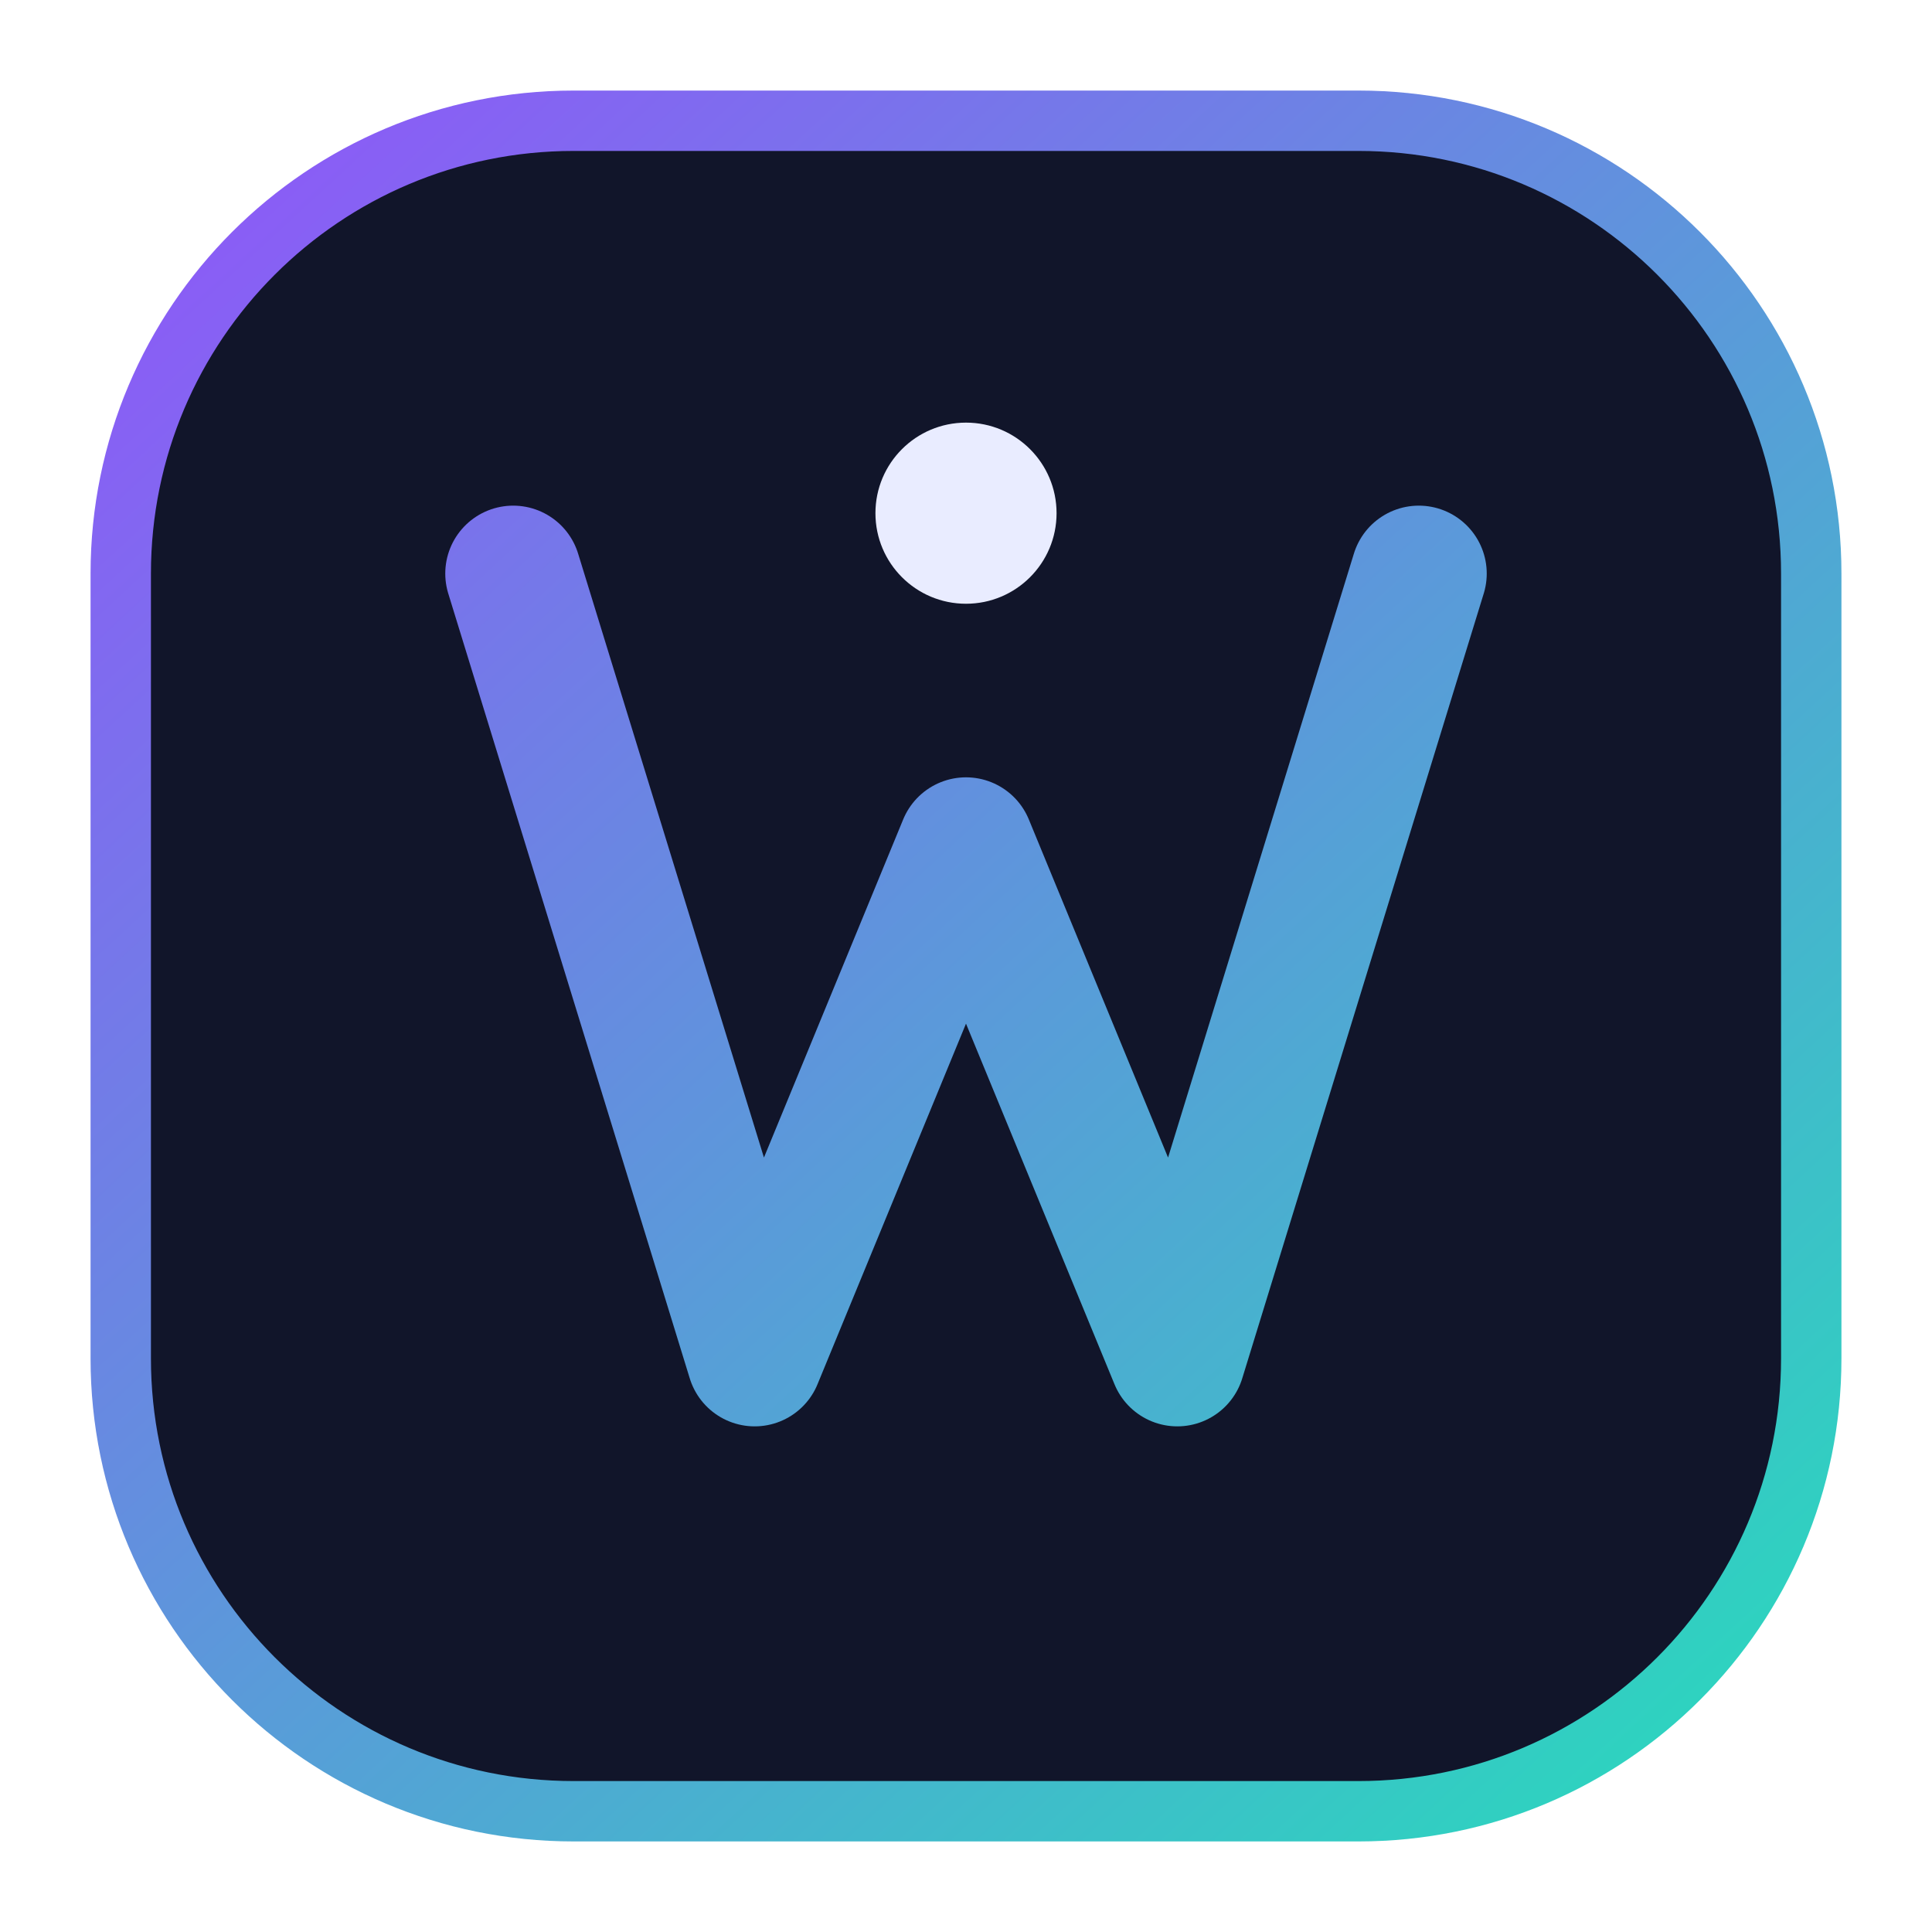
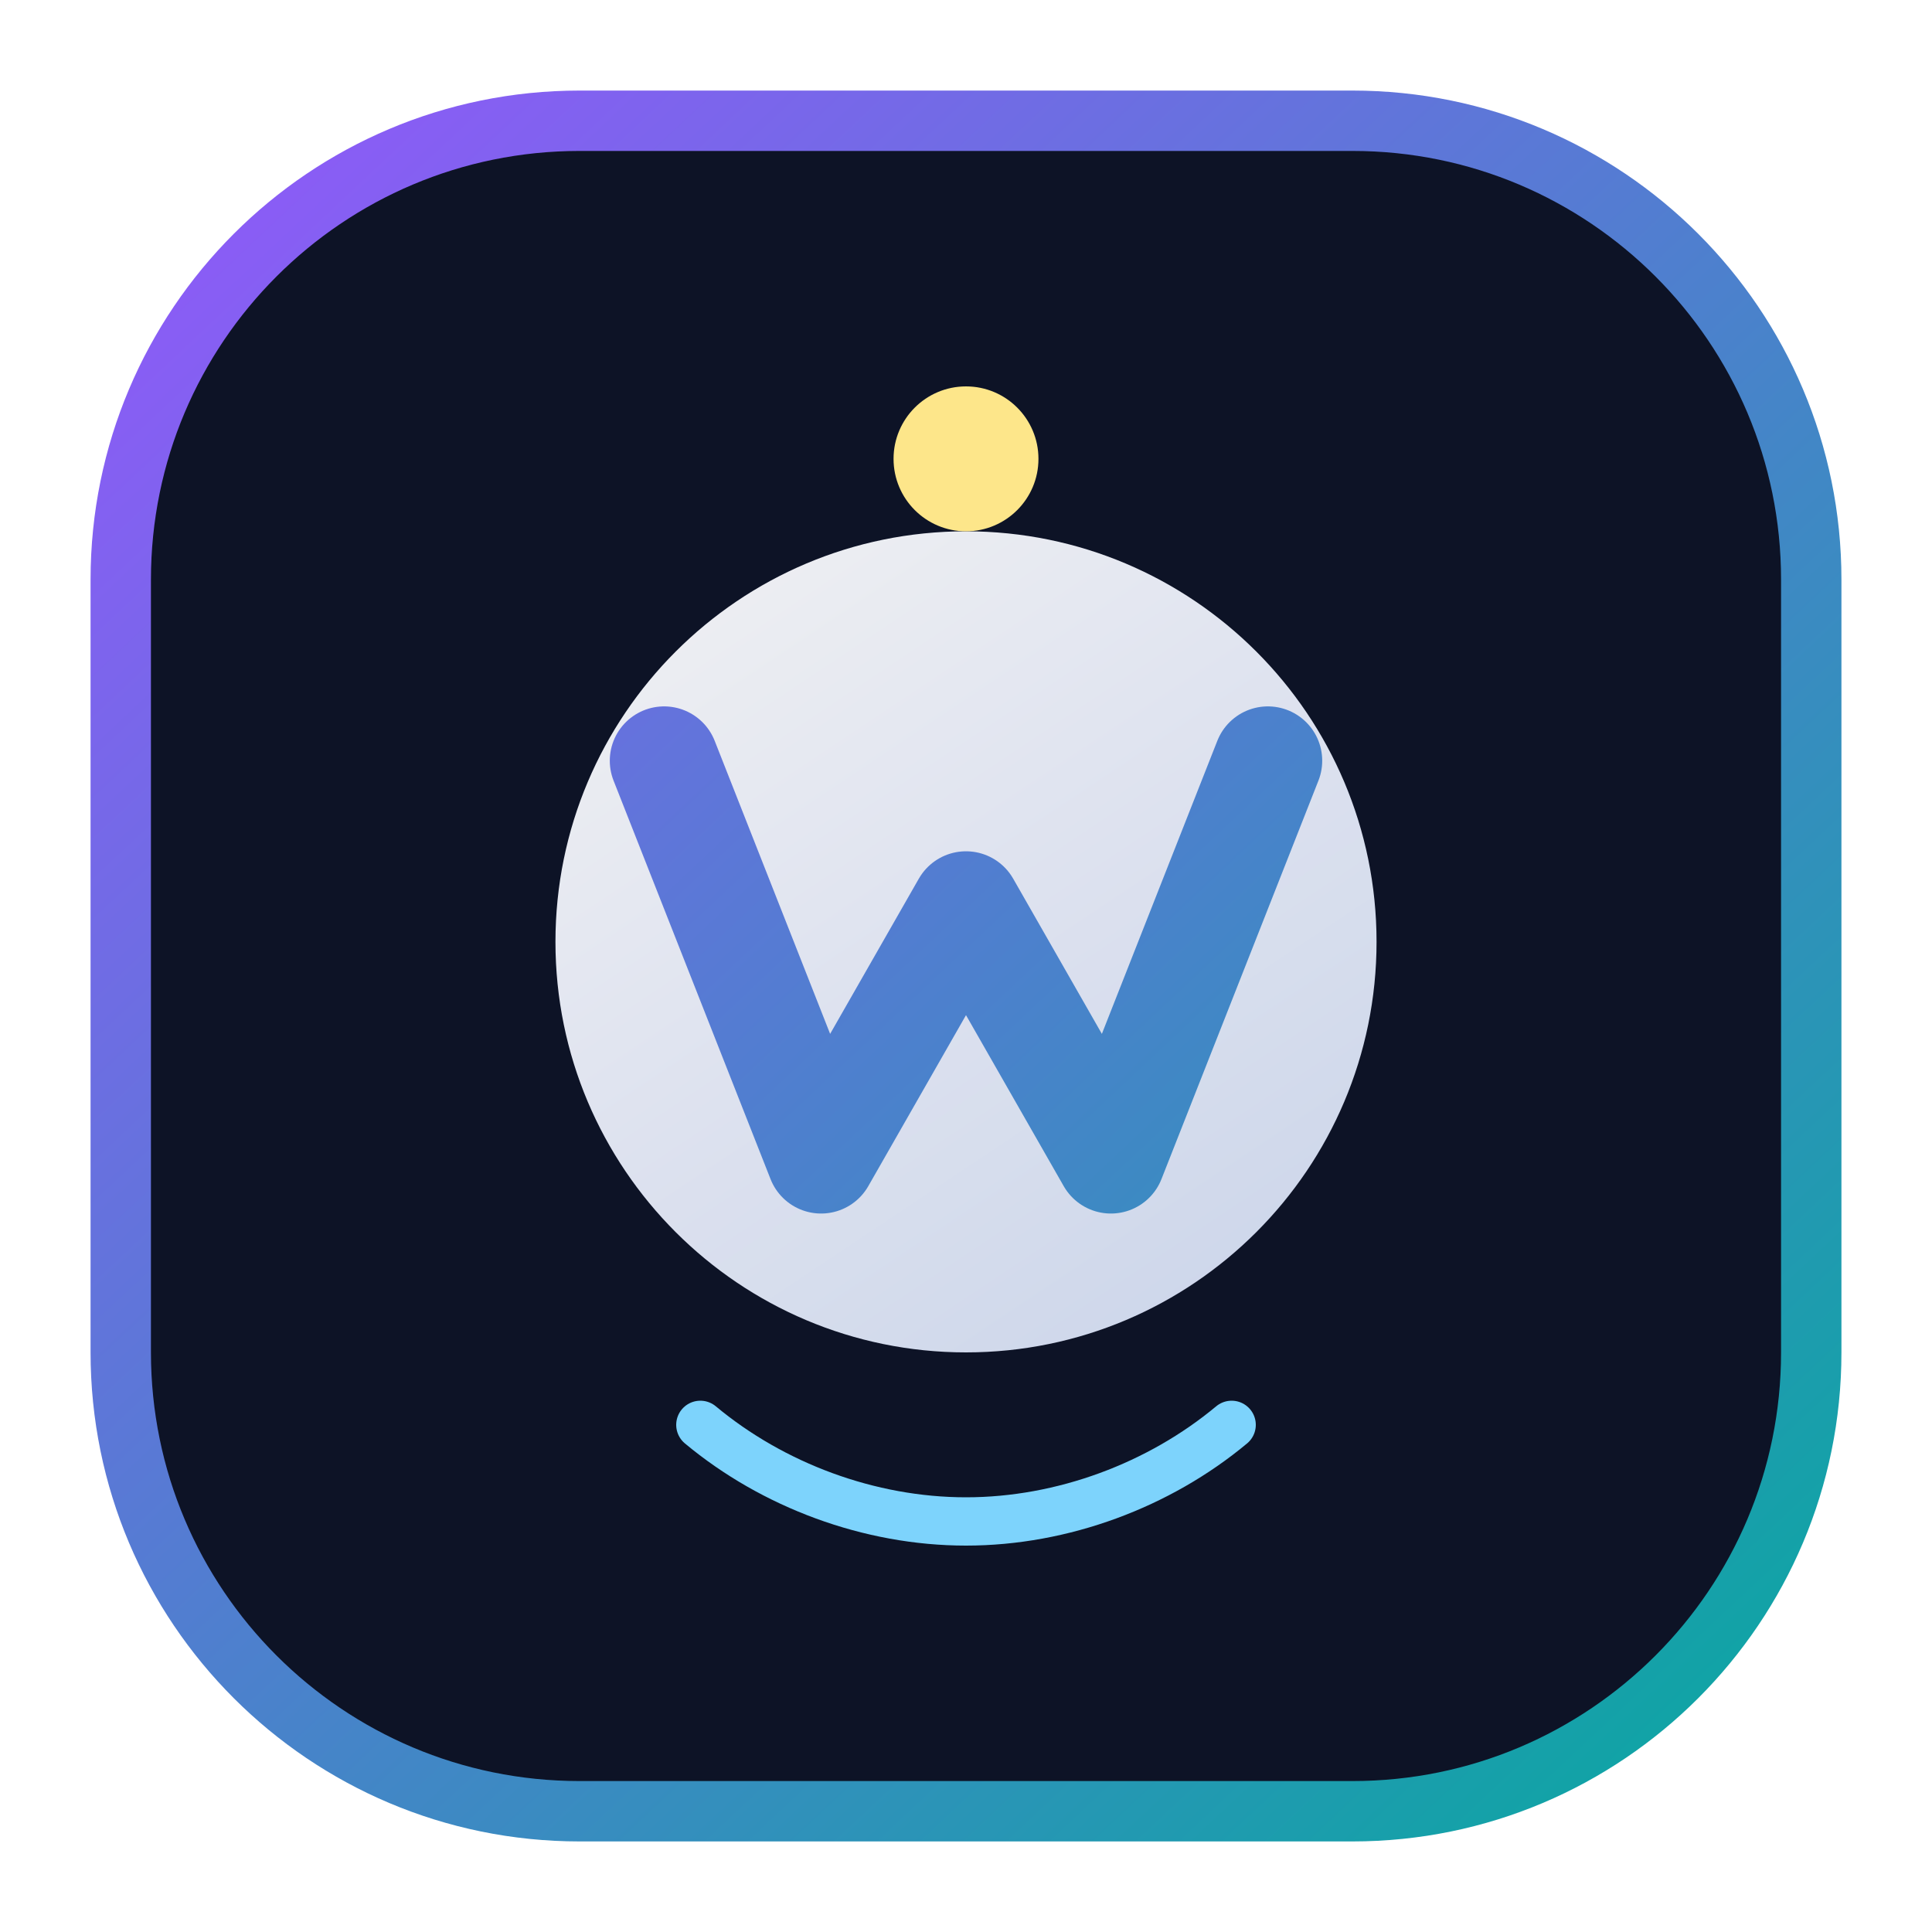
- <svg xmlns="http://www.w3.org/2000/svg" width="128" height="128" viewBox="0 0 128 128" fill="none">
+ <svg xmlns="http://www.w3.org/2000/svg" width="160" height="160" viewBox="0 0 160 160" fill="none">
  <defs>
-     <linearGradient id="vznGradient" x1="16" y1="12" x2="112" y2="116" gradientUnits="userSpaceOnUse">
+     <linearGradient id="bg" x1="20" y1="16" x2="142" y2="146" gradientUnits="userSpaceOnUse">
      <stop stop-color="#8B5CF6" />
-       <stop offset="1" stop-color="#2DD4BF" />
+       <stop offset="1" stop-color="#0EA5A4" />
+     </linearGradient>
+     <linearGradient id="orb" x1="52" y1="36" x2="108" y2="120" gradientUnits="userSpaceOnUse">
+       <stop stop-color="#FFFFFF" stop-opacity="0.95" />
+       <stop offset="1" stop-color="#DDE7FF" stop-opacity="0.9" />
    </linearGradient>
  </defs>
-   <rect x="8" y="8" width="112" height="112" rx="30" fill="#11152A" />
-   <rect x="8" y="8" width="112" height="112" rx="30" stroke="url(#vznGradient)" stroke-width="4" />
-   <path d="M34 38L50 90L64 56L78 90L94 38" stroke="url(#vznGradient)" stroke-width="9" stroke-linecap="round" stroke-linejoin="round" />
-   <circle cx="64" cy="34" r="6" fill="#E9ECFF" />
+   <rect x="10" y="10" width="140" height="140" rx="38" fill="#0D1326" />
+   <rect x="10" y="10" width="140" height="140" rx="38" stroke="url(#bg)" stroke-width="5" />
+   <circle cx="80" cy="78" r="34" fill="url(#orb)" />
+   <path d="M55 63L68 96L80 75L92 96L105 63" stroke="url(#bg)" stroke-width="9" stroke-linecap="round" stroke-linejoin="round" />
+   <path d="M58 118C64 123 72 126 80 126C88 126 96 123 102 118" stroke="#7DD3FC" stroke-width="4" stroke-linecap="round" />
+   <circle cx="80" cy="38" r="6" fill="#FDE68A" />
</svg>
